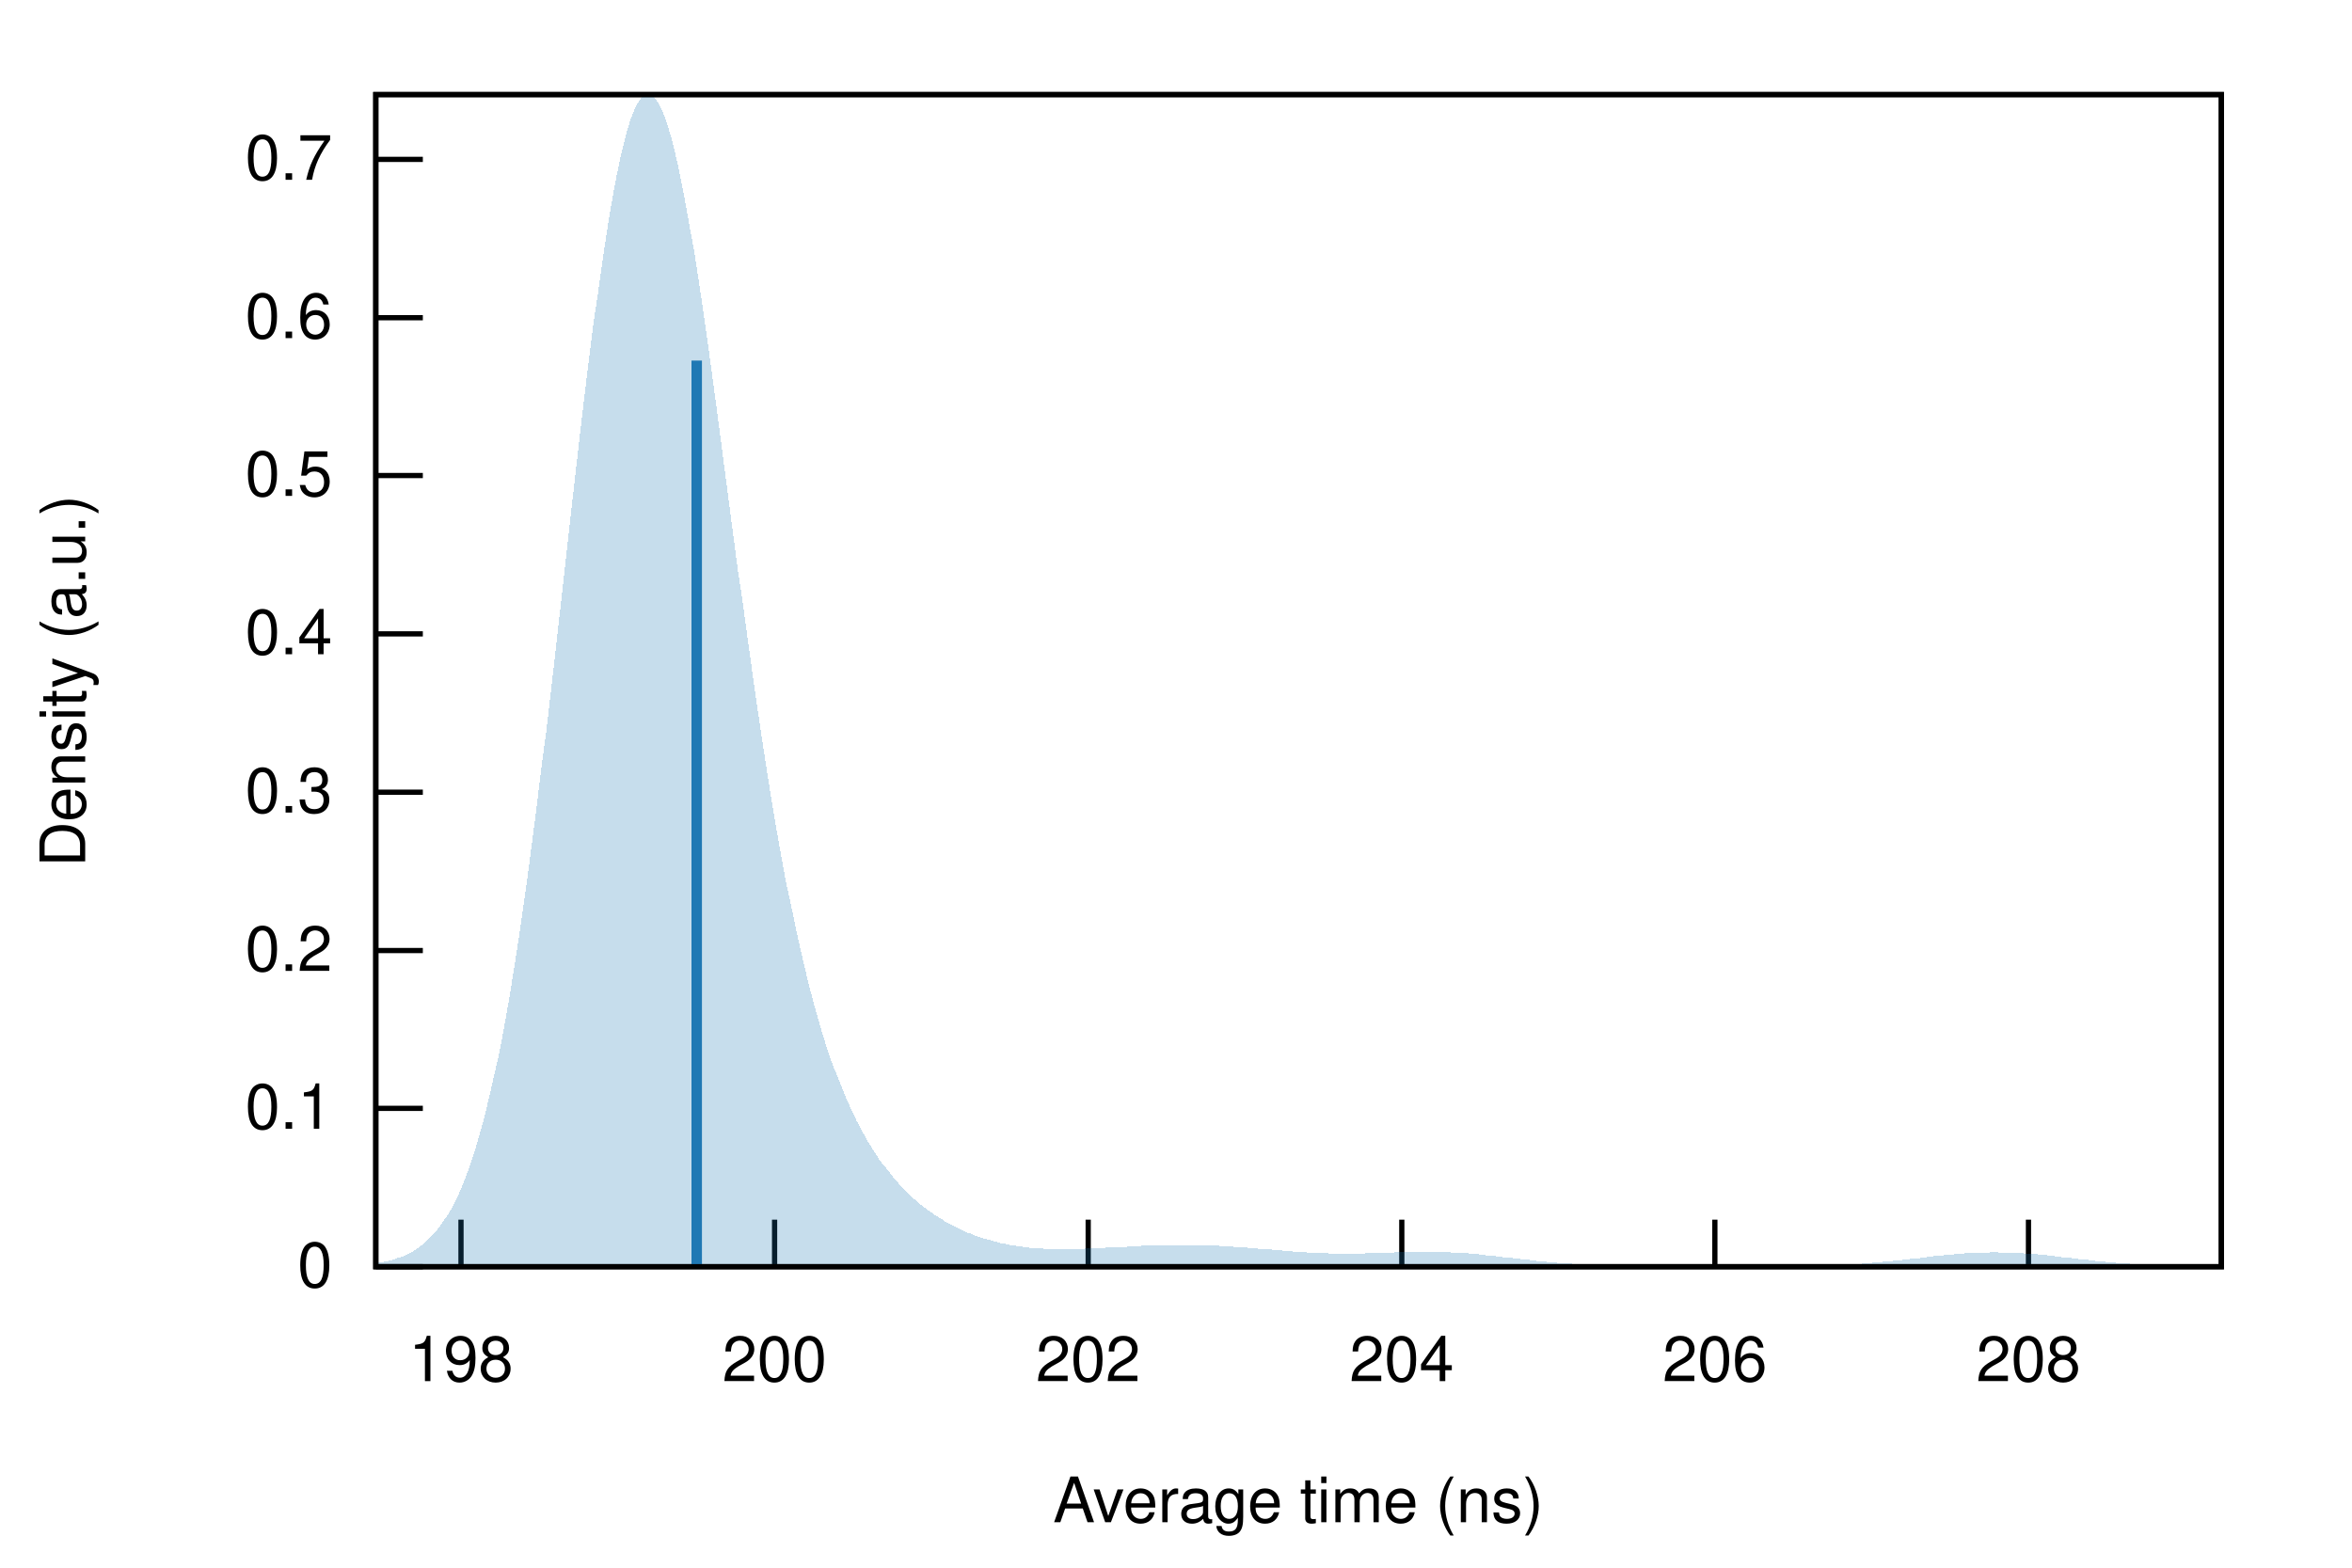
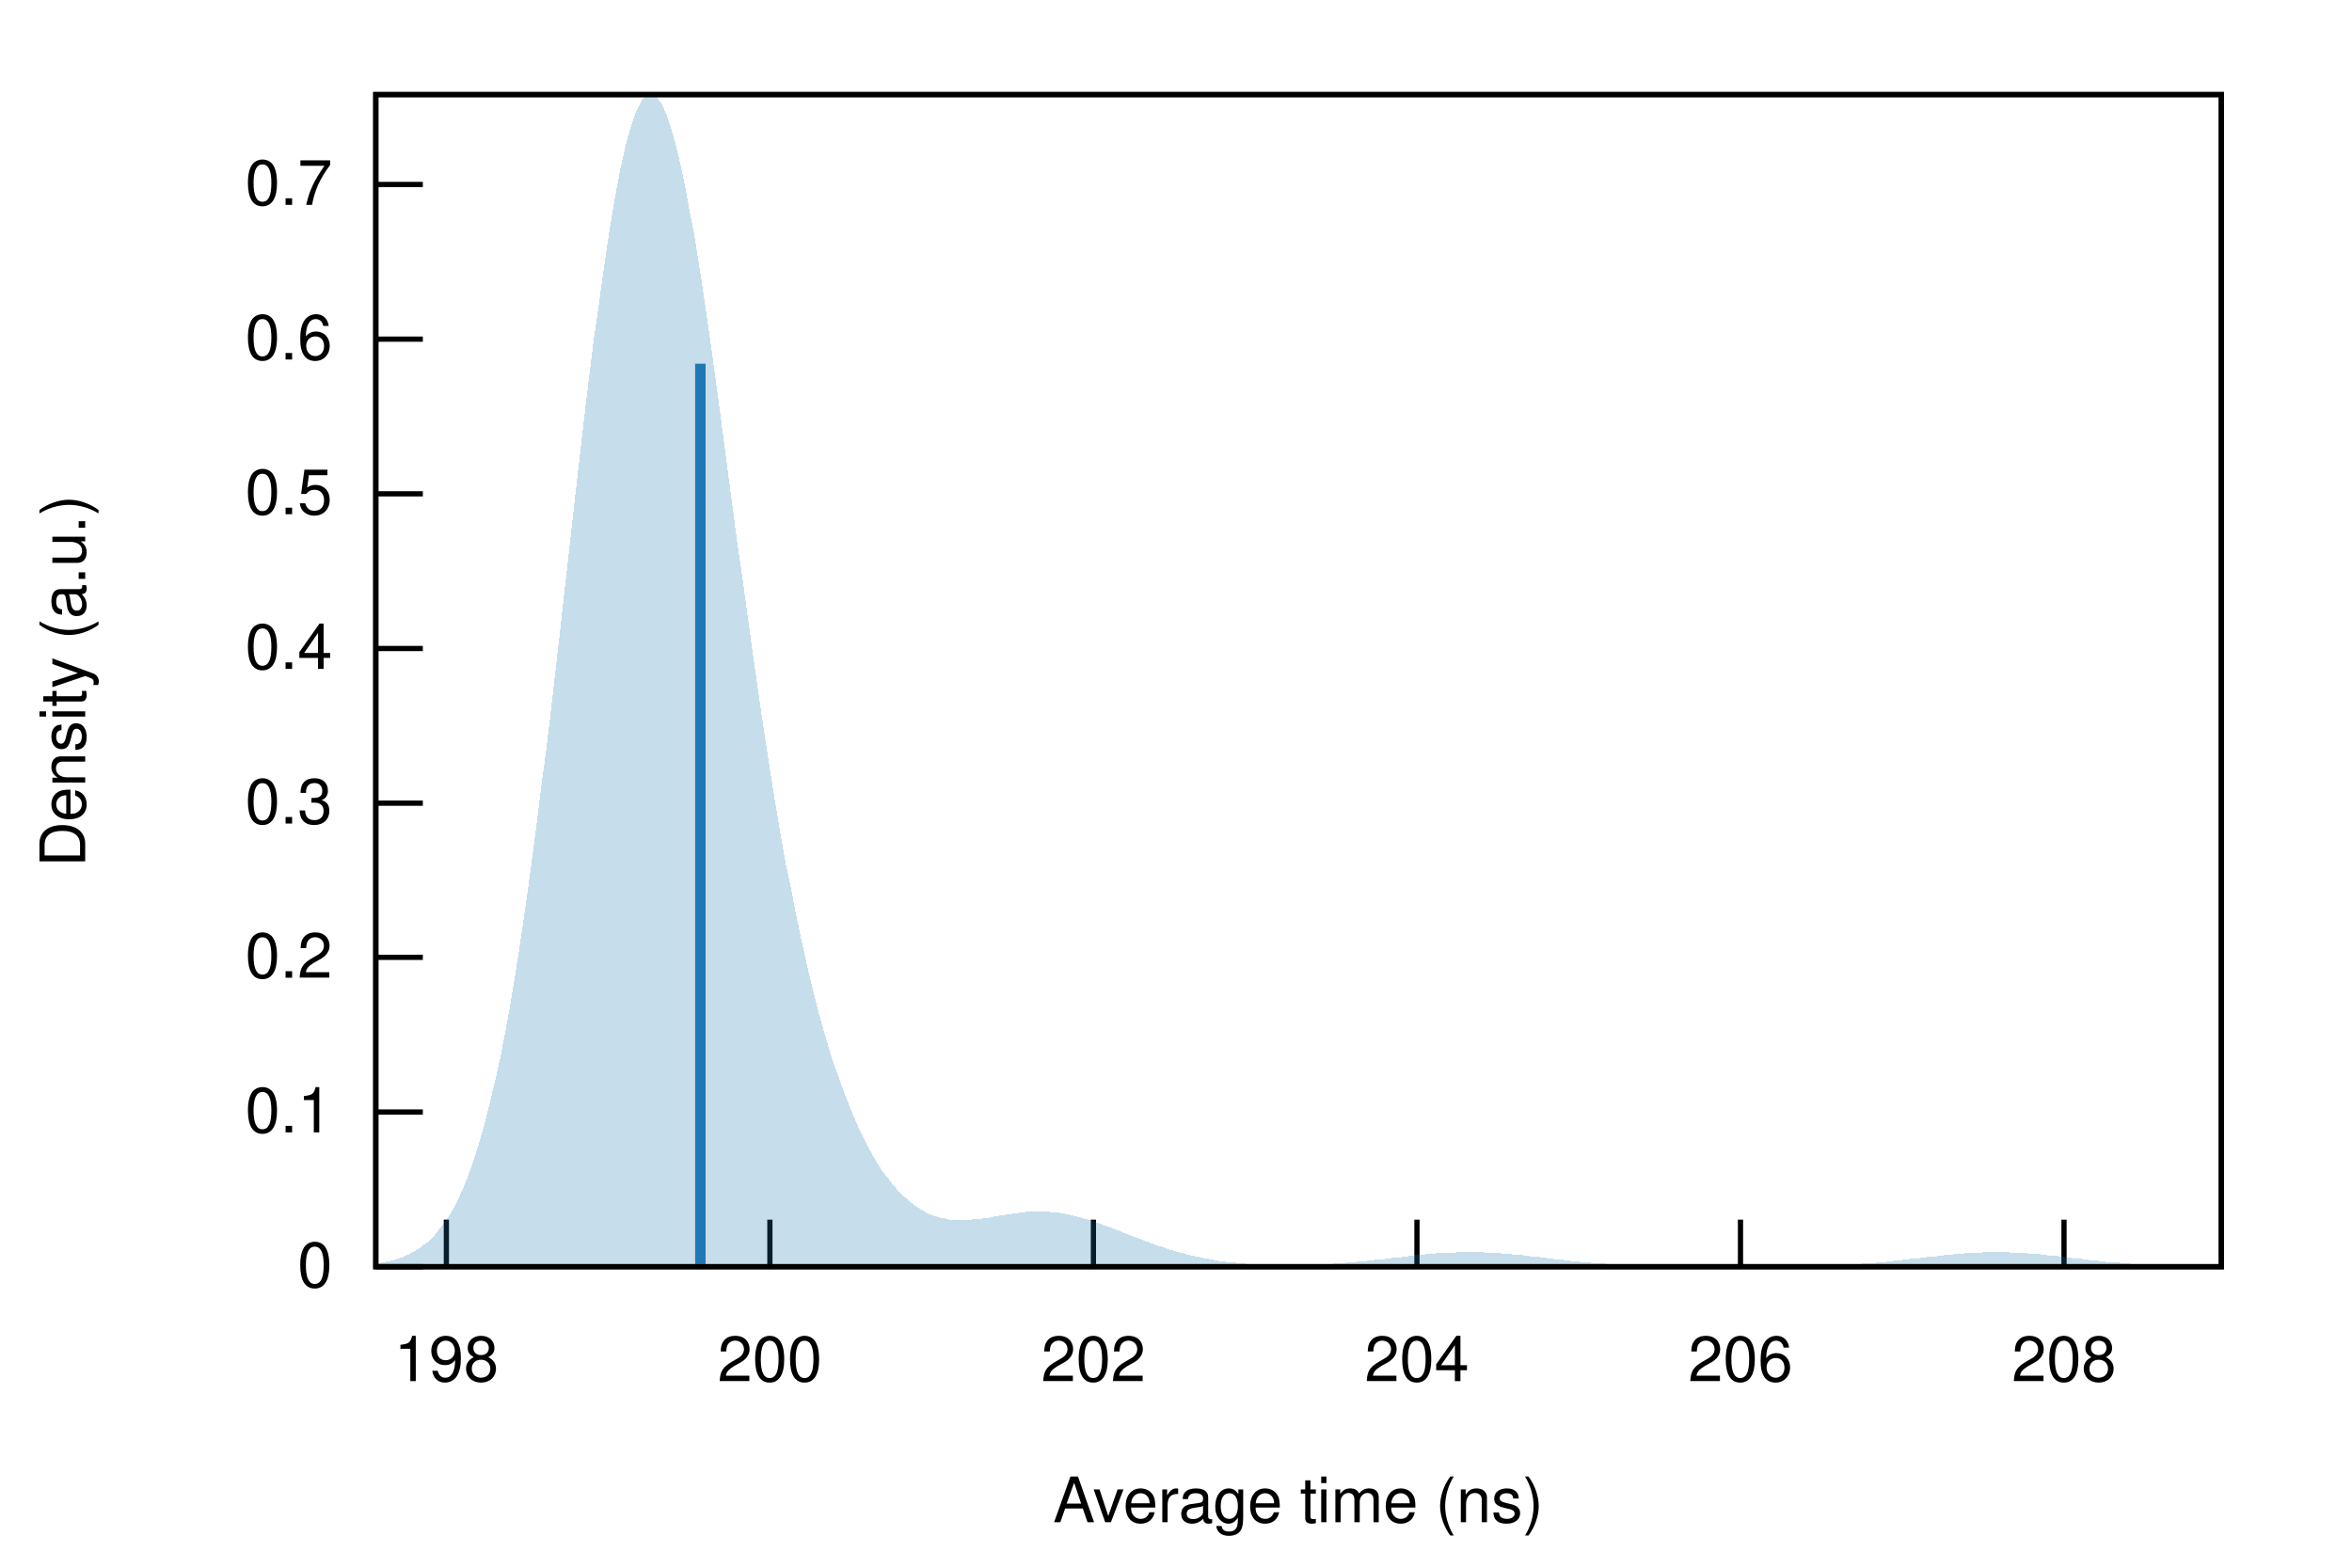
<svg xmlns="http://www.w3.org/2000/svg" xmlns:xlink="http://www.w3.org/1999/xlink" viewBox="0 0 450 300">
  <g id="gnuplot_canvas">
    <rect x="0" y="0" width="450" height="300" fill="none" />
    <defs>
      <circle id="gpDot" r="0.5" stroke-width="0.5" />
      <path id="gpPt0" stroke-width="0.222" stroke="currentColor" d="M-1,0 h2 M0,-1 v2" />
      <path id="gpPt1" stroke-width="0.222" stroke="currentColor" d="M-1,-1 L1,1 M1,-1 L-1,1" />
      <path id="gpPt2" stroke-width="0.222" stroke="currentColor" d="M-1,0 L1,0 M0,-1 L0,1 M-1,-1 L1,1 M-1,1 L1,-1" />
      <rect id="gpPt3" stroke-width="0.222" stroke="currentColor" x="-1" y="-1" width="2" height="2" />
      <rect id="gpPt4" stroke-width="0.222" stroke="currentColor" fill="currentColor" x="-1" y="-1" width="2" height="2" />
      <circle id="gpPt5" stroke-width="0.222" stroke="currentColor" cx="0" cy="0" r="1" />
      <use xlink:href="#gpPt5" id="gpPt6" fill="currentColor" stroke="none" />
      <path id="gpPt7" stroke-width="0.222" stroke="currentColor" d="M0,-1.33 L-1.33,0.67 L1.33,0.67 z" />
      <use xlink:href="#gpPt7" id="gpPt8" fill="currentColor" stroke="none" />
      <use xlink:href="#gpPt7" id="gpPt9" stroke="currentColor" transform="rotate(180)" />
      <use xlink:href="#gpPt9" id="gpPt10" fill="currentColor" stroke="none" />
      <use xlink:href="#gpPt3" id="gpPt11" stroke="currentColor" transform="rotate(45)" />
      <use xlink:href="#gpPt11" id="gpPt12" fill="currentColor" stroke="none" />
      <path id="gpPt13" stroke-width="0.222" stroke="currentColor" d="M0,1.330 L1.265,0.411 L0.782,-1.067 L-0.782,-1.076 L-1.265,0.411 z" />
      <use xlink:href="#gpPt13" id="gpPt14" fill="currentColor" stroke="none" />
      <filter id="textbox" filterUnits="objectBoundingBox" x="0" y="0" height="1" width="1">
        <feFlood flood-color="white" flood-opacity="1" result="bgnd" />
        <feComposite in="SourceGraphic" in2="bgnd" operator="atop" />
      </filter>
      <filter id="greybox" filterUnits="objectBoundingBox" x="0" y="0" height="1" width="1">
        <feFlood flood-color="lightgrey" flood-opacity="1" result="grey" />
        <feComposite in="SourceGraphic" in2="grey" operator="atop" />
      </filter>
    </defs>
    <g fill="none" color="white" stroke="currentColor" stroke-width="1.00" stroke-linecap="butt" stroke-linejoin="miter">
</g>
    <g fill="none" color="black" stroke="currentColor" stroke-width="1.00" stroke-linecap="butt" stroke-linejoin="miter">
      <path stroke="black" d="M71.9,242.4 L80.9,242.4  " />
      <g transform="translate(63.6,246.3)" stroke="none" fill="black" font-family="Helvetica" font-size="12.00" text-anchor="end">
        <text>
          <tspan font-family="Helvetica"> 0</tspan>
        </text>
      </g>
    </g>
    <g fill="none" color="black" stroke="currentColor" stroke-width="1.00" stroke-linecap="butt" stroke-linejoin="miter">
-       <path stroke="black" d="M71.9,212.1 L80.9,212.1  " />
-       <g transform="translate(63.6,216.0)" stroke="none" fill="black" font-family="Helvetica" font-size="12.00" text-anchor="end">
+       <path stroke="black" d="M71.9,212.8 L80.9,212.8  " />
+       <g transform="translate(63.6,216.7)" stroke="none" fill="black" font-family="Helvetica" font-size="12.00" text-anchor="end">
        <text>
          <tspan font-family="Helvetica"> 0.1</tspan>
        </text>
      </g>
    </g>
    <g fill="none" color="black" stroke="currentColor" stroke-width="1.00" stroke-linecap="butt" stroke-linejoin="miter">
-       <path stroke="black" d="M71.9,181.9 L80.9,181.9  " />
-       <g transform="translate(63.6,185.8)" stroke="none" fill="black" font-family="Helvetica" font-size="12.00" text-anchor="end">
+       <path stroke="black" d="M71.9,183.2 L80.9,183.2  " />
+       <g transform="translate(63.6,187.1)" stroke="none" fill="black" font-family="Helvetica" font-size="12.00" text-anchor="end">
        <text>
          <tspan font-family="Helvetica"> 0.2</tspan>
        </text>
      </g>
    </g>
    <g fill="none" color="black" stroke="currentColor" stroke-width="1.00" stroke-linecap="butt" stroke-linejoin="miter">
-       <path stroke="black" d="M71.9,151.6 L80.9,151.6  " />
-       <g transform="translate(63.6,155.5)" stroke="none" fill="black" font-family="Helvetica" font-size="12.00" text-anchor="end">
+       <path stroke="black" d="M71.9,153.7 L80.9,153.7  " />
+       <g transform="translate(63.6,157.6)" stroke="none" fill="black" font-family="Helvetica" font-size="12.00" text-anchor="end">
        <text>
          <tspan font-family="Helvetica"> 0.3</tspan>
        </text>
      </g>
    </g>
    <g fill="none" color="black" stroke="currentColor" stroke-width="1.00" stroke-linecap="butt" stroke-linejoin="miter">
-       <path stroke="black" d="M71.9,121.3 L80.9,121.3  " />
-       <g transform="translate(63.6,125.2)" stroke="none" fill="black" font-family="Helvetica" font-size="12.00" text-anchor="end">
+       <path stroke="black" d="M71.9,124.1 L80.9,124.1  " />
+       <g transform="translate(63.6,128.0)" stroke="none" fill="black" font-family="Helvetica" font-size="12.00" text-anchor="end">
        <text>
          <tspan font-family="Helvetica"> 0.4</tspan>
        </text>
      </g>
    </g>
    <g fill="none" color="black" stroke="currentColor" stroke-width="1.00" stroke-linecap="butt" stroke-linejoin="miter">
-       <path stroke="black" d="M71.9,91.0 L80.9,91.0  " />
-       <g transform="translate(63.6,94.9)" stroke="none" fill="black" font-family="Helvetica" font-size="12.00" text-anchor="end">
+       <path stroke="black" d="M71.9,94.5 L80.9,94.5  " />
+       <g transform="translate(63.6,98.4)" stroke="none" fill="black" font-family="Helvetica" font-size="12.00" text-anchor="end">
        <text>
          <tspan font-family="Helvetica"> 0.5</tspan>
        </text>
      </g>
    </g>
    <g fill="none" color="black" stroke="currentColor" stroke-width="1.00" stroke-linecap="butt" stroke-linejoin="miter">
-       <path stroke="black" d="M71.9,60.8 L80.9,60.8  " />
-       <g transform="translate(63.6,64.7)" stroke="none" fill="black" font-family="Helvetica" font-size="12.00" text-anchor="end">
+       <path stroke="black" d="M71.9,64.9 L80.9,64.9  " />
+       <g transform="translate(63.6,68.8)" stroke="none" fill="black" font-family="Helvetica" font-size="12.00" text-anchor="end">
        <text>
          <tspan font-family="Helvetica"> 0.6</tspan>
        </text>
      </g>
    </g>
    <g fill="none" color="black" stroke="currentColor" stroke-width="1.00" stroke-linecap="butt" stroke-linejoin="miter">
-       <path stroke="black" d="M71.9,30.5 L80.9,30.5  " />
-       <g transform="translate(63.6,34.4)" stroke="none" fill="black" font-family="Helvetica" font-size="12.00" text-anchor="end">
+       <path stroke="black" d="M71.9,35.3 L80.9,35.3  " />
+       <g transform="translate(63.6,39.2)" stroke="none" fill="black" font-family="Helvetica" font-size="12.00" text-anchor="end">
        <text>
          <tspan font-family="Helvetica"> 0.7</tspan>
        </text>
      </g>
    </g>
    <g fill="none" color="black" stroke="currentColor" stroke-width="1.00" stroke-linecap="butt" stroke-linejoin="miter">
-       <path stroke="black" d="M88.2,242.4 L88.2,233.4  " />
-       <g transform="translate(88.2,264.3)" stroke="none" fill="black" font-family="Helvetica" font-size="12.00" text-anchor="middle">
+       <path stroke="black" d="M85.4,242.4 L85.4,233.4  " />
+       <g transform="translate(85.4,264.3)" stroke="none" fill="black" font-family="Helvetica" font-size="12.00" text-anchor="middle">
        <text>
          <tspan font-family="Helvetica"> 198</tspan>
        </text>
      </g>
    </g>
    <g fill="none" color="black" stroke="currentColor" stroke-width="1.00" stroke-linecap="butt" stroke-linejoin="miter">
-       <path stroke="black" d="M148.2,242.4 L148.2,233.4  " />
-       <g transform="translate(148.2,264.3)" stroke="none" fill="black" font-family="Helvetica" font-size="12.00" text-anchor="middle">
+       <path stroke="black" d="M147.3,242.4 L147.3,233.4  " />
+       <g transform="translate(147.3,264.3)" stroke="none" fill="black" font-family="Helvetica" font-size="12.00" text-anchor="middle">
        <text>
          <tspan font-family="Helvetica"> 200</tspan>
        </text>
      </g>
    </g>
    <g fill="none" color="black" stroke="currentColor" stroke-width="1.00" stroke-linecap="butt" stroke-linejoin="miter">
-       <path stroke="black" d="M208.2,242.4 L208.2,233.4  " />
-       <g transform="translate(208.2,264.3)" stroke="none" fill="black" font-family="Helvetica" font-size="12.00" text-anchor="middle">
+       <path stroke="black" d="M209.2,242.4 L209.2,233.4  " />
+       <g transform="translate(209.2,264.3)" stroke="none" fill="black" font-family="Helvetica" font-size="12.00" text-anchor="middle">
        <text>
          <tspan font-family="Helvetica"> 202</tspan>
        </text>
      </g>
    </g>
    <g fill="none" color="black" stroke="currentColor" stroke-width="1.00" stroke-linecap="butt" stroke-linejoin="miter">
-       <path stroke="black" d="M268.2,242.4 L268.2,233.4  " />
-       <g transform="translate(268.2,264.3)" stroke="none" fill="black" font-family="Helvetica" font-size="12.00" text-anchor="middle">
+       <path stroke="black" d="M271.1,242.4 L271.1,233.4  " />
+       <g transform="translate(271.1,264.3)" stroke="none" fill="black" font-family="Helvetica" font-size="12.00" text-anchor="middle">
        <text>
          <tspan font-family="Helvetica"> 204</tspan>
        </text>
      </g>
    </g>
    <g fill="none" color="black" stroke="currentColor" stroke-width="1.00" stroke-linecap="butt" stroke-linejoin="miter">
-       <path stroke="black" d="M328.1,242.4 L328.1,233.4  " />
-       <g transform="translate(328.1,264.3)" stroke="none" fill="black" font-family="Helvetica" font-size="12.00" text-anchor="middle">
+       <path stroke="black" d="M333.0,242.4 L333.0,233.4  " />
+       <g transform="translate(333.0,264.3)" stroke="none" fill="black" font-family="Helvetica" font-size="12.00" text-anchor="middle">
        <text>
          <tspan font-family="Helvetica"> 206</tspan>
        </text>
      </g>
    </g>
    <g fill="none" color="black" stroke="currentColor" stroke-width="1.00" stroke-linecap="butt" stroke-linejoin="miter">
-       <path stroke="black" d="M388.1,242.4 L388.1,233.4  " />
-       <g transform="translate(388.1,264.3)" stroke="none" fill="black" font-family="Helvetica" font-size="12.00" text-anchor="middle">
+       <path stroke="black" d="M394.9,242.4 L394.9,233.4  " />
+       <g transform="translate(394.9,264.3)" stroke="none" fill="black" font-family="Helvetica" font-size="12.00" text-anchor="middle">
        <text>
          <tspan font-family="Helvetica"> 208</tspan>
        </text>
      </g>
    </g>
    <g fill="none" color="black" stroke="currentColor" stroke-width="1.00" stroke-linecap="butt" stroke-linejoin="miter">
</g>
    <g fill="none" color="black" stroke="currentColor" stroke-width="1.00" stroke-linecap="butt" stroke-linejoin="miter">
      <path stroke="black" d="M71.9,18.1 L71.9,242.4 L425.0,242.4 L425.0,18.1 L71.9,18.1 Z  " />
    </g>
    <g fill="none" color="black" stroke="currentColor" stroke-width="1.00" stroke-linecap="butt" stroke-linejoin="miter">
      <g transform="translate(16.3,130.3) rotate(270)" stroke="none" fill="black" font-family="Helvetica" font-size="12.00" text-anchor="middle">
        <text>
          <tspan font-family="Helvetica">Density (a.u.)</tspan>
        </text>
      </g>
    </g>
    <g fill="none" color="black" stroke="currentColor" stroke-width="1.00" stroke-linecap="butt" stroke-linejoin="miter">
      <g transform="translate(248.4,291.3)" stroke="none" fill="black" font-family="Helvetica" font-size="12.00" text-anchor="middle">
        <text>
          <tspan font-family="Helvetica">Average time (ns)</tspan>
        </text>
      </g>
    </g>
    <g fill="none" color="black" stroke="currentColor" stroke-width="1.00" stroke-linecap="butt" stroke-linejoin="miter">
</g>
    <g id="gnuplot_plot_1">
      <g fill="none" color="black" stroke="currentColor" stroke-width="1.00" stroke-linecap="butt" stroke-linejoin="miter">
        <g stroke="none" shape-rendering="crispEdges">
-           <polygon fill="rgb( 31, 120, 180)" fill-opacity="0.25" points="71.9,241.7 72.6,241.6 73.3,241.5 74.0,241.4 74.7,241.2 75.4,241.0 76.1,240.7 76.9,240.5 77.6,240.2 78.3,239.8 79.0,239.5 79.7,239.0 80.4,238.5 81.1,238.0 81.8,237.3 82.5,236.6 83.2,235.9 83.9,235.0 84.6,234.0 85.3,233.0 86.1,231.8 86.8,230.5 87.5,229.1 88.2,227.5 88.9,225.8 89.6,223.9 90.3,221.9 91.0,219.7 91.7,217.3 92.4,214.8 93.1,212.0 93.8,209.1 94.5,205.9 95.3,202.5 96.0,199.0 96.7,195.2 97.4,191.2 98.1,186.9 98.8,182.5 99.5,177.9 100.2,173.0 100.9,168.0 101.6,162.7 102.3,157.3 103.0,151.7 103.7,146.0 104.5,140.1 105.2,134.1 105.9,128.0 106.6,121.8 107.3,115.6 108.0,109.3 108.7,103.1 109.4,96.8 110.1,90.7 110.8,84.5 111.5,78.5 112.2,72.7 112.9,67.0 113.6,61.5 114.4,56.2 115.1,51.1 115.8,46.4 116.5,41.9 117.2,37.8 117.9,34.0 118.6,30.6 119.3,27.6 120.0,24.9 120.7,22.7 121.4,20.9 122.1,19.6 122.8,18.6 123.6,18.1 124.3,18.1 125.0,18.5 125.7,19.3 126.4,20.5 127.1,22.2 127.8,24.2 128.5,26.6 129.2,29.4 129.9,32.5 130.6,36.0 131.3,39.7 132.0,43.7 132.8,48.0 133.5,52.5 134.2,57.2 134.9,62.0 135.6,67.0 136.3,72.1 137.0,77.3 137.7,82.6 138.4,88.0 139.1,93.3 139.8,98.7 140.5,104.0 141.2,109.3 142.0,114.6 142.7,119.7 143.4,124.8 144.1,129.8 144.8,134.7 145.5,139.5 146.2,144.1 146.9,148.6 147.6,153.0 148.3,157.2 149.0,161.2 149.7,165.1 150.4,168.9 151.2,172.5 151.9,175.9 152.6,179.2 153.3,182.3 154.0,185.3 154.7,188.2 155.4,190.9 156.1,193.5 156.8,195.9 157.5,198.3 158.2,200.5 158.9,202.6 159.6,204.5 160.4,206.4 161.1,208.2 161.8,209.9 162.5,211.5 163.2,213.0 163.9,214.5 164.6,215.8 165.3,217.1 166.0,218.4 166.7,219.5 167.4,220.6 168.1,221.7 168.8,222.7 169.6,223.6 170.3,224.5 171.0,225.4 171.7,226.2 172.4,227.0 173.1,227.7 173.8,228.4 174.5,229.1 175.2,229.7 175.9,230.3 176.6,230.9 177.3,231.4 178.0,231.9 178.7,232.4 179.5,232.9 180.2,233.3 180.9,233.8 181.6,234.2 182.3,234.5 183.0,234.9 183.7,235.2 184.4,235.6 185.1,235.9 185.8,236.1 186.5,236.4 187.2,236.7 187.9,236.9 188.7,237.1 189.4,237.3 190.1,237.5 190.8,237.7 191.5,237.9 192.2,238.0 192.9,238.2 193.6,238.3 194.3,238.4 195.0,238.5 195.7,238.6 196.4,238.7 197.1,238.8 197.9,238.8 198.6,238.9 199.3,238.9 200.0,239.0 200.7,239.0 201.4,239.0 202.1,239.0 202.8,239.0 203.5,239.0 204.2,239.0 204.9,239.0 205.6,239.0 206.3,239.0 207.1,239.0 207.8,238.9 208.5,238.9 209.2,238.9 209.9,238.8 210.6,238.8 211.3,238.8 212.0,238.7 212.7,238.7 213.4,238.7 214.1,238.6 214.8,238.6 215.5,238.6 216.3,238.5 217.0,238.5 217.7,238.5 218.4,238.4 219.1,238.4 219.8,238.4 220.5,238.4 221.2,238.3 221.9,238.3 222.6,238.3 223.3,238.3 224.0,238.3 224.7,238.3 225.5,238.3 226.2,238.3 226.9,238.3 227.6,238.3 228.3,238.3 229.0,238.3 229.7,238.3 230.4,238.3 231.1,238.4 231.8,238.4 232.5,238.4 233.2,238.4 233.9,238.5 234.7,238.5 235.4,238.5 236.1,238.6 236.8,238.6 237.5,238.7 238.2,238.7 238.9,238.8 239.6,238.8 240.3,238.9 241.0,239.0 241.7,239.0 242.4,239.1 243.1,239.1 243.9,239.2 244.6,239.3 245.3,239.3 246.0,239.4 246.7,239.4 247.4,239.5 248.1,239.5 248.8,239.6 249.5,239.6 250.2,239.7 250.9,239.7 251.6,239.8 252.3,239.8 253.0,239.8 253.8,239.8 254.5,239.9 255.2,239.9 255.9,239.9 256.6,239.9 257.3,239.9 258.0,239.9 258.7,239.9 259.4,239.9 260.1,239.9 260.8,239.9 261.5,239.8 262.2,239.8 263.0,239.8 263.7,239.8 264.4,239.7 265.1,239.7 265.8,239.7 266.5,239.7 267.2,239.6 267.9,239.6 268.6,239.6 269.3,239.6 270.0,239.5 270.7,239.5 271.4,239.5 272.2,239.5 272.9,239.5 273.6,239.5 274.3,239.5 275.0,239.5 275.7,239.6 276.4,239.6 277.1,239.6 277.8,239.7 278.5,239.7 279.2,239.7 279.9,239.8 280.6,239.8 281.4,239.9 282.1,240.0 282.8,240.0 283.5,240.1 284.2,240.2 284.9,240.3 285.6,240.3 286.3,240.4 287.0,240.5 287.7,240.6 288.4,240.7 289.1,240.7 289.8,240.8 290.6,240.9 291.3,241.0 292.0,241.1 292.7,241.1 293.4,241.2 294.1,241.3 294.8,241.4 295.5,241.4 296.2,241.5 296.9,241.6 297.6,241.6 298.3,241.7 299.0,241.7 299.8,241.8 300.5,241.8 301.2,241.9 301.9,241.9 302.6,242.0 303.3,242.0 304.0,242.1 304.7,242.1 305.4,242.1 306.1,242.1 306.8,242.2 307.5,242.2 308.2,242.2 309.0,242.2 309.7,242.3 310.4,242.3 311.1,242.3 311.8,242.3 312.5,242.3 313.2,242.3 313.9,242.3 314.6,242.3 315.3,242.3 316.0,242.4 316.7,242.4 317.4,242.4 318.2,242.4 318.9,242.4 319.6,242.4 320.3,242.4 321.0,242.4 321.7,242.4 322.4,242.4 323.1,242.4 323.8,242.4 324.5,242.4 325.2,242.4 325.9,242.4 326.6,242.4 327.3,242.4 328.1,242.4 328.8,242.4 329.5,242.4 330.2,242.4 330.9,242.4 331.6,242.4 332.3,242.4 333.0,242.4 333.7,242.4 334.4,242.4 335.1,242.4 335.8,242.4 336.5,242.4 337.3,242.4 338.0,242.4 338.7,242.4 339.4,242.4 340.1,242.4 340.8,242.3 341.5,242.3 342.2,242.3 342.9,242.3 343.6,242.3 344.3,242.3 345.0,242.3 345.7,242.3 346.5,242.3 347.2,242.2 347.9,242.2 348.6,242.2 349.3,242.2 350.0,242.1 350.7,242.1 351.4,242.1 352.1,242.1 352.8,242.0 353.5,242.0 354.2,241.9 354.9,241.9 355.7,241.9 356.4,241.8 357.1,241.7 357.8,241.7 358.5,241.6 359.2,241.6 359.9,241.5 360.6,241.4 361.3,241.4 362.0,241.3 362.7,241.2 363.4,241.2 364.1,241.1 364.9,241.0 365.6,240.9 366.3,240.8 367.0,240.8 367.7,240.7 368.4,240.6 369.1,240.5 369.8,240.4 370.5,240.3 371.2,240.3 371.9,240.2 372.6,240.1 373.3,240.1 374.1,240.0 374.8,239.9 375.5,239.9 376.2,239.8 376.9,239.8 377.6,239.8 378.3,239.7 379.0,239.7 379.7,239.7 380.4,239.7 381.1,239.6 381.8,239.6 382.5,239.7 383.3,239.7 384.0,239.7 384.7,239.7 385.4,239.7 386.1,239.8 386.8,239.8 387.5,239.9 388.2,239.9 388.9,240.0 389.6,240.0 390.3,240.1 391.0,240.2 391.7,240.2 392.4,240.3 393.2,240.4 393.9,240.5 394.6,240.6 395.3,240.6 396.0,240.7 396.7,240.8 397.4,240.9 398.1,241.0 398.8,241.0 399.5,241.1 400.2,241.2 400.9,241.3 401.6,241.3 402.4,241.4 403.1,241.5 403.8,241.5 404.5,241.6 405.2,241.7 405.9,241.7 406.6,241.8 407.3,241.8 408.0,241.9 408.7,241.9 409.4,242.0 410.1,242.0 410.8,242.0 411.6,242.1 412.3,242.1 413.0,242.1 413.7,242.2 414.4,242.2 415.1,242.2 415.8,242.2 416.5,242.2 417.2,242.3 417.9,242.3 418.6,242.3 419.3,242.3 420.0,242.3 420.8,242.3 421.5,242.3 422.2,242.3 422.9,242.4 423.6,242.4 424.3,242.4 425.0,242.4 425.0,242.4 424.3,242.4 423.6,242.4 422.9,242.4 422.2,242.4 421.5,242.4 420.8,242.4 420.0,242.4 419.3,242.4 418.6,242.4 417.9,242.4 417.2,242.4 416.5,242.4 415.8,242.4 415.1,242.4 414.4,242.4 413.7,242.4 413.0,242.4 412.3,242.4 411.6,242.4 410.8,242.4 410.1,242.4 409.4,242.4 408.7,242.4 408.0,242.4 407.3,242.4 406.6,242.4 405.9,242.4 405.2,242.4 404.5,242.4 403.8,242.4 403.1,242.4 402.4,242.4 401.6,242.4 400.9,242.4 400.2,242.4 399.5,242.4 398.8,242.4 398.1,242.4 397.4,242.4 396.7,242.4 396.0,242.4 395.3,242.4 394.6,242.4 393.9,242.4 393.2,242.4 392.4,242.4 391.7,242.4 391.0,242.4 390.3,242.4 389.6,242.4 388.9,242.4 388.2,242.4 387.5,242.4 386.8,242.4 386.1,242.4 385.4,242.4 384.7,242.4 384.0,242.4 383.3,242.4 382.5,242.4 381.8,242.4 381.1,242.4 380.4,242.4 379.7,242.4 379.0,242.4 378.3,242.4 377.6,242.4 376.9,242.4 376.2,242.4 375.5,242.4 374.8,242.4 374.1,242.4 373.3,242.4 372.6,242.4 371.9,242.4 371.2,242.4 370.5,242.4 369.8,242.4 369.1,242.4 368.4,242.4 367.7,242.4 367.0,242.4 366.3,242.4 365.6,242.4 364.9,242.4 364.1,242.4 363.4,242.4 362.7,242.4 362.0,242.4 361.3,242.4 360.6,242.4 359.9,242.4 359.2,242.4 358.5,242.4 357.8,242.4 357.1,242.4 356.4,242.4 355.7,242.4 354.9,242.4 354.2,242.4 353.5,242.4 352.8,242.4 352.1,242.4 351.4,242.4 350.7,242.4 350.0,242.4 349.3,242.4 348.6,242.4 347.9,242.4 347.2,242.4 346.5,242.4 345.7,242.4 345.0,242.4 344.3,242.4 343.6,242.4 342.9,242.4 342.2,242.4 341.5,242.4 340.8,242.4 340.1,242.4 339.4,242.4 338.7,242.4 338.0,242.4 337.3,242.4 336.5,242.4 335.8,242.4 335.1,242.4 334.4,242.4 333.7,242.4 333.0,242.4 332.3,242.4 331.6,242.4 330.9,242.4 330.2,242.4 329.5,242.4 328.8,242.4 328.1,242.4 327.3,242.4 326.6,242.4 325.9,242.4 325.2,242.4 324.5,242.4 323.8,242.4 323.1,242.4 322.4,242.4 321.7,242.4 321.0,242.4 320.3,242.4 319.6,242.4 318.9,242.4 318.2,242.4 317.4,242.4 316.7,242.4 316.0,242.4 315.3,242.4 314.6,242.4 313.9,242.4 313.2,242.4 312.5,242.4 311.8,242.4 311.1,242.4 310.4,242.4 309.7,242.4 309.0,242.4 308.2,242.4 307.5,242.4 306.8,242.4 306.1,242.4 305.4,242.4 304.7,242.4 304.0,242.4 303.3,242.4 302.6,242.4 301.9,242.4 301.2,242.4 300.5,242.4 299.8,242.4 299.0,242.4 298.3,242.4 297.6,242.4 296.9,242.4 296.2,242.4 295.5,242.4 294.8,242.4 294.1,242.4 293.4,242.4 292.7,242.4 292.0,242.4 291.3,242.4 290.6,242.4 289.8,242.4 289.1,242.4 288.4,242.4 287.7,242.4 287.0,242.4 286.3,242.4 285.6,242.4 284.9,242.4 284.2,242.4 283.5,242.4 282.8,242.4 282.1,242.4 281.4,242.4 280.6,242.4 279.9,242.4 279.2,242.4 278.5,242.4 277.8,242.4 277.1,242.4 276.4,242.4 275.7,242.4 275.0,242.4 274.3,242.4 273.6,242.4 272.9,242.4 272.2,242.4 271.4,242.4 270.7,242.4 270.0,242.4 269.3,242.4 268.6,242.4 267.9,242.4 267.2,242.4 266.5,242.4 265.8,242.4 265.1,242.4 264.4,242.4 263.7,242.4 263.0,242.4 262.2,242.4 261.5,242.4 260.8,242.4 260.1,242.4 259.4,242.4 258.7,242.4 258.0,242.4 257.3,242.4 256.6,242.4 255.9,242.4 255.2,242.4 254.5,242.4 253.8,242.4 253.0,242.4 252.3,242.4 251.6,242.4 250.9,242.4 250.2,242.4 249.5,242.4 248.8,242.4 248.1,242.4 247.4,242.4 246.7,242.4 246.0,242.4 245.3,242.4 244.6,242.4 243.9,242.4 243.1,242.4 242.4,242.4 241.7,242.4 241.0,242.4 240.3,242.4 239.6,242.4 238.9,242.4 238.2,242.4 237.5,242.4 236.8,242.4 236.1,242.4 235.4,242.4 234.7,242.4 233.9,242.4 233.2,242.4 232.5,242.4 231.8,242.4 231.1,242.4 230.4,242.4 229.7,242.4 229.0,242.4 228.3,242.4 227.6,242.4 226.9,242.4 226.2,242.4 225.5,242.4 224.7,242.4 224.0,242.4 223.3,242.4 222.6,242.4 221.9,242.4 221.2,242.4 220.5,242.4 219.8,242.4 219.1,242.4 218.4,242.4 217.7,242.4 217.0,242.4 216.3,242.4 215.5,242.4 214.8,242.4 214.1,242.4 213.4,242.4 212.7,242.4 212.0,242.4 211.3,242.4 210.6,242.4 209.9,242.4 209.2,242.4 208.5,242.4 207.8,242.4 207.1,242.4 206.3,242.4 205.6,242.4 204.9,242.4 204.2,242.4 203.5,242.4 202.8,242.4 202.1,242.4 201.4,242.4 200.7,242.4 200.0,242.4 199.3,242.4 198.6,242.4 197.9,242.4 197.1,242.4 196.4,242.4 195.7,242.4 195.0,242.4 194.3,242.4 193.6,242.4 192.9,242.4 192.2,242.4 191.5,242.4 190.8,242.4 190.1,242.4 189.4,242.4 188.7,242.4 187.9,242.4 187.2,242.4 186.5,242.4 185.8,242.4 185.1,242.4 184.4,242.4 183.7,242.4 183.0,242.4 182.3,242.4 181.6,242.4 180.9,242.4 180.2,242.4 179.5,242.4 178.7,242.4 178.0,242.4 177.3,242.4 176.6,242.4 175.9,242.4 175.2,242.4 174.5,242.4 173.8,242.4 173.1,242.4 172.4,242.4 171.7,242.4 171.0,242.4 170.3,242.4 169.6,242.4 168.8,242.4 168.1,242.4 167.4,242.4 166.7,242.4 166.0,242.4 165.3,242.4 164.6,242.4 163.9,242.4 163.2,242.4 162.5,242.4 161.8,242.4 161.1,242.4 160.4,242.4 159.6,242.4 158.9,242.4 158.2,242.4 157.5,242.4 156.8,242.4 156.1,242.4 155.4,242.4 154.7,242.4 154.0,242.4 153.3,242.4 152.6,242.4 151.9,242.4 151.2,242.4 150.4,242.4 149.7,242.4 149.0,242.4 148.3,242.4 147.6,242.4 146.9,242.4 146.2,242.4 145.5,242.4 144.8,242.4 144.1,242.4 143.4,242.4 142.7,242.4 142.0,242.4 141.2,242.4 140.5,242.4 139.8,242.4 139.1,242.4 138.4,242.4 137.7,242.4 137.0,242.4 136.3,242.4 135.6,242.4 134.9,242.4 134.2,242.4 133.5,242.4 132.8,242.4 132.0,242.4 131.3,242.4 130.6,242.4 129.9,242.4 129.2,242.4 128.5,242.4 127.8,242.4 127.1,242.4 126.4,242.4 125.7,242.4 125.0,242.4 124.3,242.4 123.6,242.4 122.8,242.4 122.1,242.4 121.4,242.4 120.7,242.4 120.0,242.4 119.3,242.4 118.6,242.4 117.9,242.4 117.2,242.4 116.5,242.4 115.8,242.4 115.1,242.4 114.4,242.4 113.6,242.4 112.9,242.4 112.2,242.4 111.5,242.4 110.8,242.4 110.1,242.4 109.4,242.4 108.7,242.4 108.0,242.4 107.3,242.4 106.6,242.4 105.9,242.4 105.2,242.4 104.5,242.4 103.7,242.4 103.0,242.4 102.3,242.4 101.6,242.4 100.9,242.4 100.2,242.4 99.5,242.4 98.8,242.4 98.1,242.4 97.4,242.4 96.7,242.4 96.0,242.4 95.3,242.4 94.5,242.4 93.8,242.4 93.1,242.4 92.4,242.4 91.7,242.4 91.0,242.4 90.3,242.4 89.6,242.4 88.9,242.4 88.2,242.4 87.5,242.4 86.8,242.4 86.1,242.4 85.3,242.4 84.6,242.4 83.9,242.4 83.2,242.4 82.5,242.4 81.8,242.4 81.1,242.4 80.4,242.4 79.7,242.4 79.0,242.4 78.3,242.4 77.6,242.4 76.9,242.4 76.1,242.4 75.4,242.4 74.7,242.4 74.0,242.4 73.3,242.4 72.6,242.4 71.9,242.4 " />
+           <polygon fill="rgb( 31, 120, 180)" fill-opacity="0.25" points="71.9,241.8 72.6,241.7 73.3,241.6 74.0,241.4 74.7,241.3 75.4,241.1 76.1,240.9 76.9,240.6 77.6,240.3 78.3,240.0 79.0,239.6 79.7,239.2 80.4,238.8 81.1,238.2 81.8,237.7 82.5,237.0 83.2,236.3 83.9,235.4 84.6,234.5 85.3,233.5 86.1,232.4 86.8,231.2 87.5,229.8 88.2,228.3 88.9,226.7 89.6,224.9 90.3,223.0 91.0,220.9 91.7,218.6 92.4,216.2 93.1,213.5 93.8,210.7 94.5,207.7 95.3,204.4 96.0,201.0 96.7,197.3 97.4,193.5 98.1,189.4 98.8,185.1 99.5,180.6 100.2,175.8 100.9,170.9 101.6,165.8 102.3,160.5 103.0,155.1 103.7,149.4 104.5,143.6 105.2,137.7 105.9,131.7 106.6,125.6 107.3,119.4 108.0,113.2 108.7,107.0 109.4,100.7 110.1,94.5 110.8,88.4 111.5,82.3 112.2,76.4 112.9,70.6 113.6,65.0 114.4,59.6 115.1,54.4 115.8,49.5 116.5,44.8 117.2,40.5 117.9,36.5 118.6,32.8 119.3,29.6 120.0,26.7 120.7,24.2 121.4,22.1 122.1,20.5 122.8,19.2 123.6,18.4 124.3,18.1 125.0,18.2 125.7,18.7 126.4,19.6 127.1,21.0 127.8,22.7 128.5,24.9 129.2,27.4 129.9,30.2 130.6,33.4 131.3,36.9 132.0,40.7 132.8,44.8 133.5,49.1 134.2,53.6 134.9,58.3 135.6,63.1 136.3,68.1 137.0,73.2 137.7,78.4 138.4,83.7 139.1,89.0 139.8,94.3 140.5,99.6 141.2,104.9 142.0,110.2 142.7,115.4 143.4,120.5 144.1,125.5 144.8,130.5 145.5,135.3 146.2,140.0 146.9,144.6 147.6,149.1 148.3,153.4 149.0,157.6 149.7,161.7 150.4,165.6 151.2,169.3 151.9,172.9 152.6,176.4 153.3,179.7 154.0,182.9 154.7,186.0 155.4,188.9 156.1,191.7 156.8,194.4 157.5,196.9 158.2,199.3 158.9,201.7 159.6,203.9 160.4,205.9 161.1,207.9 161.8,209.8 162.5,211.6 163.2,213.3 163.9,215.0 164.6,216.5 165.3,217.9 166.0,219.3 166.7,220.6 167.4,221.8 168.1,223.0 168.8,224.1 169.6,225.1 170.3,226.0 171.0,226.9 171.7,227.7 172.4,228.4 173.1,229.1 173.8,229.7 174.5,230.3 175.2,230.8 175.9,231.3 176.6,231.7 177.3,232.1 178.0,232.4 178.7,232.7 179.5,232.9 180.2,233.1 180.9,233.2 181.6,233.4 182.3,233.4 183.0,233.5 183.7,233.5 184.4,233.5 185.1,233.5 185.8,233.4 186.5,233.3 187.2,233.3 187.9,233.2 188.7,233.1 189.4,233.0 190.1,232.8 190.8,232.7 191.5,232.6 192.2,232.5 192.9,232.4 193.6,232.3 194.3,232.2 195.0,232.1 195.7,232.0 196.4,231.9 197.1,231.9 197.9,231.9 198.6,231.8 199.3,231.9 200.0,231.9 200.7,231.9 201.4,232.0 202.1,232.0 202.8,232.1 203.5,232.2 204.2,232.4 204.9,232.5 205.6,232.7 206.3,232.9 207.1,233.1 207.8,233.3 208.5,233.5 209.2,233.7 209.9,234.0 210.6,234.2 211.3,234.5 212.0,234.7 212.7,235.0 213.4,235.3 214.1,235.5 214.8,235.8 215.5,236.1 216.3,236.4 217.0,236.7 217.7,236.9 218.4,237.2 219.1,237.5 219.8,237.7 220.5,238.0 221.2,238.3 221.9,238.5 222.6,238.7 223.3,239.0 224.0,239.2 224.7,239.4 225.5,239.6 226.2,239.8 226.9,240.0 227.6,240.2 228.3,240.3 229.0,240.5 229.7,240.6 230.4,240.8 231.1,240.9 231.8,241.0 232.5,241.2 233.2,241.3 233.9,241.4 234.7,241.5 235.4,241.5 236.1,241.6 236.8,241.7 237.5,241.7 238.2,241.8 238.9,241.9 239.6,241.9 240.3,241.9 241.0,242.0 241.7,242.0 242.4,242.0 243.1,242.1 243.9,242.1 244.6,242.1 245.3,242.1 246.0,242.1 246.7,242.1 247.4,242.1 248.1,242.1 248.8,242.1 249.5,242.1 250.2,242.1 250.9,242.0 251.6,242.0 252.3,242.0 253.0,241.9 253.8,241.9 254.5,241.9 255.2,241.8 255.9,241.8 256.6,241.7 257.3,241.7 258.0,241.6 258.7,241.6 259.4,241.5 260.1,241.4 260.8,241.4 261.5,241.3 262.2,241.2 263.0,241.1 263.7,241.1 264.4,241.0 265.1,240.9 265.8,240.8 266.5,240.7 267.2,240.7 267.9,240.6 268.6,240.5 269.3,240.4 270.0,240.3 270.7,240.2 271.4,240.2 272.2,240.1 272.9,240.0 273.6,240.0 274.3,239.9 275.0,239.8 275.7,239.8 276.4,239.8 277.1,239.7 277.8,239.7 278.5,239.7 279.2,239.6 279.9,239.6 280.6,239.6 281.4,239.6 282.1,239.6 282.8,239.6 283.5,239.6 284.2,239.7 284.9,239.7 285.6,239.7 286.3,239.8 287.0,239.8 287.7,239.9 288.4,239.9 289.1,240.0 289.8,240.1 290.6,240.1 291.3,240.2 292.0,240.3 292.7,240.4 293.4,240.5 294.1,240.5 294.8,240.6 295.5,240.7 296.2,240.8 296.9,240.9 297.6,241.0 298.3,241.0 299.0,241.1 299.8,241.2 300.5,241.3 301.2,241.3 301.9,241.4 302.6,241.5 303.3,241.5 304.0,241.6 304.7,241.7 305.4,241.7 306.1,241.8 306.8,241.8 307.5,241.9 308.2,241.9 309.0,242.0 309.7,242.0 310.4,242.0 311.1,242.1 311.8,242.1 312.5,242.1 313.2,242.2 313.9,242.2 314.6,242.2 315.3,242.2 316.0,242.3 316.7,242.3 317.4,242.3 318.2,242.3 318.9,242.3 319.6,242.3 320.3,242.3 321.0,242.3 321.7,242.3 322.4,242.4 323.1,242.4 323.8,242.4 324.5,242.4 325.2,242.4 325.9,242.4 326.6,242.4 327.3,242.4 328.1,242.4 328.8,242.4 329.5,242.4 330.2,242.4 330.9,242.4 331.6,242.4 332.3,242.4 333.0,242.4 333.7,242.4 334.4,242.4 335.1,242.4 335.8,242.4 336.5,242.4 337.3,242.4 338.0,242.4 338.7,242.4 339.4,242.4 340.1,242.4 340.8,242.4 341.5,242.3 342.2,242.3 342.9,242.3 343.6,242.3 344.3,242.3 345.0,242.3 345.7,242.3 346.5,242.3 347.2,242.2 347.9,242.2 348.6,242.2 349.3,242.2 350.0,242.2 350.7,242.1 351.4,242.1 352.1,242.1 352.8,242.0 353.5,242.0 354.2,242.0 354.9,241.9 355.7,241.9 356.4,241.8 357.1,241.8 357.8,241.7 358.5,241.7 359.2,241.6 359.9,241.5 360.6,241.5 361.3,241.4 362.0,241.3 362.7,241.2 363.4,241.2 364.1,241.1 364.9,241.0 365.6,240.9 366.3,240.9 367.0,240.8 367.7,240.7 368.4,240.6 369.1,240.5 369.8,240.4 370.5,240.4 371.2,240.3 371.9,240.2 372.6,240.1 373.3,240.1 374.1,240.0 374.8,239.9 375.5,239.9 376.2,239.8 376.9,239.8 377.6,239.7 378.3,239.7 379.0,239.7 379.7,239.6 380.4,239.6 381.1,239.6 381.8,239.6 382.5,239.6 383.3,239.6 384.0,239.6 384.7,239.7 385.4,239.7 386.1,239.7 386.8,239.8 387.5,239.8 388.2,239.9 388.9,239.9 389.6,240.0 390.3,240.0 391.0,240.1 391.7,240.2 392.4,240.3 393.2,240.3 393.9,240.4 394.6,240.5 395.3,240.6 396.0,240.7 396.7,240.8 397.4,240.8 398.1,240.9 398.8,241.0 399.5,241.1 400.2,241.2 400.9,241.2 401.6,241.3 402.4,241.4 403.1,241.5 403.8,241.5 404.5,241.6 405.2,241.6 405.9,241.7 406.6,241.8 407.3,241.8 408.0,241.9 408.7,241.9 409.4,242.0 410.1,242.0 410.8,242.0 411.6,242.1 412.3,242.1 413.0,242.1 413.7,242.2 414.4,242.2 415.1,242.2 415.8,242.2 416.5,242.2 417.2,242.3 417.9,242.3 418.6,242.3 419.3,242.3 420.0,242.3 420.8,242.3 421.5,242.3 422.2,242.3 422.9,242.4 423.6,242.4 424.3,242.4 425.0,242.4 425.0,242.4 424.3,242.4 423.6,242.4 422.9,242.4 422.2,242.4 421.5,242.4 420.8,242.4 420.0,242.4 419.3,242.4 418.6,242.4 417.9,242.4 417.2,242.4 416.5,242.4 415.8,242.4 415.1,242.4 414.4,242.4 413.7,242.4 413.0,242.4 412.3,242.4 411.6,242.4 410.8,242.4 410.1,242.4 409.4,242.4 408.7,242.4 408.0,242.4 407.3,242.4 406.6,242.4 405.9,242.4 405.2,242.4 404.5,242.4 403.8,242.4 403.1,242.4 402.4,242.4 401.6,242.4 400.9,242.4 400.2,242.4 399.5,242.4 398.8,242.4 398.1,242.4 397.4,242.4 396.7,242.4 396.0,242.4 395.3,242.4 394.6,242.4 393.9,242.4 393.2,242.4 392.4,242.4 391.7,242.4 391.0,242.4 390.3,242.4 389.6,242.4 388.9,242.4 388.2,242.4 387.5,242.4 386.8,242.4 386.1,242.4 385.4,242.4 384.7,242.4 384.0,242.4 383.3,242.4 382.5,242.4 381.8,242.4 381.1,242.4 380.4,242.4 379.7,242.4 379.0,242.4 378.3,242.4 377.6,242.4 376.9,242.4 376.2,242.4 375.5,242.4 374.8,242.4 374.1,242.4 373.3,242.4 372.6,242.4 371.9,242.4 371.2,242.4 370.5,242.4 369.8,242.4 369.1,242.4 368.4,242.4 367.7,242.4 367.0,242.4 366.3,242.4 365.6,242.4 364.9,242.4 364.1,242.4 363.4,242.4 362.7,242.4 362.0,242.4 361.3,242.4 360.6,242.4 359.9,242.4 359.2,242.4 358.5,242.4 357.8,242.4 357.1,242.4 356.4,242.4 355.7,242.4 354.9,242.4 354.2,242.4 353.5,242.4 352.8,242.4 352.1,242.4 351.4,242.4 350.7,242.4 350.0,242.4 349.3,242.4 348.6,242.4 347.9,242.4 347.2,242.4 346.5,242.4 345.7,242.4 345.0,242.4 344.3,242.4 343.6,242.4 342.9,242.4 342.2,242.4 341.5,242.4 340.8,242.4 340.1,242.4 339.4,242.4 338.7,242.4 338.0,242.4 337.3,242.4 336.5,242.4 335.8,242.4 335.1,242.4 334.4,242.4 333.7,242.4 333.0,242.4 332.3,242.4 331.6,242.4 330.9,242.4 330.2,242.4 329.5,242.4 328.8,242.4 328.1,242.4 327.3,242.4 326.6,242.4 325.9,242.4 325.2,242.4 324.5,242.4 323.8,242.4 323.1,242.4 322.4,242.4 321.7,242.4 321.0,242.4 320.3,242.4 319.6,242.4 318.9,242.4 318.2,242.4 317.4,242.4 316.7,242.4 316.0,242.4 315.3,242.4 314.6,242.4 313.9,242.4 313.2,242.4 312.5,242.4 311.8,242.4 311.1,242.4 310.4,242.4 309.7,242.4 309.0,242.4 308.2,242.4 307.5,242.4 306.8,242.4 306.1,242.4 305.4,242.4 304.7,242.4 304.0,242.4 303.3,242.4 302.6,242.4 301.9,242.4 301.2,242.4 300.5,242.4 299.8,242.4 299.0,242.4 298.3,242.4 297.6,242.4 296.9,242.4 296.2,242.4 295.5,242.4 294.8,242.4 294.1,242.4 293.4,242.4 292.7,242.4 292.0,242.4 291.3,242.4 290.6,242.4 289.8,242.4 289.1,242.4 288.4,242.4 287.7,242.4 287.0,242.4 286.3,242.4 285.6,242.4 284.9,242.4 284.2,242.4 283.5,242.4 282.8,242.4 282.1,242.4 281.4,242.4 280.6,242.4 279.9,242.4 279.2,242.4 278.5,242.4 277.8,242.4 277.1,242.4 276.4,242.4 275.7,242.4 275.0,242.4 274.3,242.4 273.6,242.4 272.9,242.4 272.2,242.4 271.4,242.4 270.7,242.4 270.0,242.4 269.3,242.4 268.6,242.4 267.9,242.4 267.2,242.4 266.5,242.4 265.8,242.4 265.1,242.4 264.4,242.4 263.7,242.4 263.0,242.4 262.2,242.4 261.5,242.4 260.8,242.4 260.1,242.4 259.4,242.4 258.7,242.4 258.0,242.4 257.3,242.4 256.6,242.4 255.9,242.4 255.2,242.4 254.5,242.4 253.8,242.4 253.0,242.4 252.3,242.4 251.6,242.4 250.9,242.4 250.2,242.4 249.5,242.4 248.8,242.4 248.1,242.4 247.4,242.4 246.7,242.4 246.0,242.4 245.3,242.4 244.6,242.4 243.9,242.4 243.1,242.4 242.4,242.4 241.7,242.4 241.0,242.4 240.3,242.4 239.6,242.4 238.9,242.4 238.2,242.4 237.5,242.4 236.8,242.4 236.1,242.4 235.4,242.4 234.7,242.4 233.9,242.4 233.2,242.4 232.5,242.4 231.8,242.4 231.1,242.4 230.4,242.4 229.7,242.4 229.0,242.4 228.3,242.4 227.6,242.4 226.9,242.4 226.2,242.4 225.5,242.4 224.7,242.4 224.0,242.4 223.3,242.4 222.6,242.4 221.9,242.4 221.2,242.4 220.5,242.4 219.8,242.4 219.1,242.4 218.4,242.4 217.7,242.4 217.0,242.4 216.3,242.4 215.5,242.4 214.8,242.4 214.1,242.4 213.4,242.4 212.7,242.4 212.0,242.4 211.3,242.4 210.6,242.4 209.9,242.4 209.2,242.4 208.5,242.4 207.8,242.4 207.1,242.4 206.3,242.4 205.6,242.4 204.9,242.4 204.2,242.4 203.5,242.4 202.8,242.4 202.1,242.4 201.4,242.4 200.7,242.4 200.0,242.4 199.3,242.4 198.6,242.4 197.9,242.4 197.1,242.4 196.4,242.4 195.7,242.4 195.0,242.4 194.3,242.4 193.6,242.4 192.9,242.4 192.2,242.4 191.5,242.4 190.8,242.4 190.1,242.4 189.4,242.4 188.7,242.4 187.9,242.4 187.2,242.4 186.5,242.4 185.8,242.4 185.1,242.4 184.4,242.4 183.7,242.4 183.0,242.4 182.3,242.4 181.6,242.4 180.9,242.4 180.2,242.4 179.5,242.4 178.7,242.4 178.0,242.4 177.3,242.4 176.6,242.4 175.9,242.4 175.2,242.4 174.5,242.4 173.8,242.4 173.1,242.4 172.4,242.4 171.7,242.4 171.0,242.4 170.3,242.4 169.6,242.4 168.8,242.4 168.1,242.4 167.4,242.4 166.7,242.4 166.0,242.4 165.3,242.4 164.6,242.4 163.9,242.4 163.2,242.4 162.5,242.4 161.8,242.4 161.1,242.4 160.4,242.4 159.6,242.4 158.9,242.4 158.2,242.4 157.5,242.4 156.8,242.4 156.1,242.4 155.4,242.4 154.7,242.4 154.0,242.4 153.3,242.4 152.6,242.4 151.9,242.4 151.2,242.4 150.4,242.4 149.7,242.4 149.0,242.4 148.3,242.4 147.6,242.4 146.9,242.4 146.2,242.4 145.5,242.4 144.8,242.4 144.1,242.4 143.4,242.4 142.7,242.4 142.0,242.4 141.2,242.4 140.5,242.4 139.8,242.4 139.1,242.4 138.4,242.4 137.7,242.4 137.0,242.4 136.3,242.4 135.6,242.4 134.9,242.4 134.2,242.4 133.5,242.4 132.8,242.4 132.0,242.4 131.3,242.4 130.6,242.4 129.9,242.4 129.2,242.4 128.5,242.4 127.8,242.4 127.1,242.4 126.4,242.4 125.7,242.4 125.0,242.4 124.3,242.4 123.6,242.4 122.8,242.4 122.1,242.4 121.4,242.4 120.7,242.4 120.0,242.4 119.3,242.4 118.6,242.4 117.9,242.4 117.2,242.4 116.5,242.4 115.8,242.4 115.1,242.4 114.4,242.4 113.6,242.4 112.9,242.4 112.2,242.4 111.5,242.4 110.8,242.4 110.1,242.4 109.4,242.4 108.7,242.4 108.0,242.4 107.3,242.4 106.6,242.4 105.9,242.4 105.2,242.4 104.5,242.4 103.7,242.4 103.0,242.4 102.3,242.4 101.6,242.4 100.9,242.4 100.2,242.4 99.5,242.4 98.8,242.4 98.1,242.4 97.4,242.4 96.7,242.4 96.0,242.4 95.3,242.4 94.5,242.4 93.8,242.4 93.1,242.4 92.4,242.4 91.7,242.4 91.0,242.4 90.3,242.4 89.6,242.4 88.9,242.4 88.2,242.4 87.5,242.4 86.8,242.4 86.1,242.4 85.3,242.4 84.6,242.4 83.9,242.4 83.2,242.4 82.5,242.4 81.8,242.4 81.1,242.4 80.4,242.4 79.7,242.4 79.0,242.4 78.3,242.4 77.6,242.4 76.9,242.4 76.1,242.4 75.4,242.4 74.7,242.4 74.0,242.4 73.3,242.4 72.6,242.4 71.9,242.4 " />
        </g>
      </g>
    </g>
    <g id="gnuplot_plot_2">
      <g fill="none" color="white" stroke="rgb( 31, 120, 180)" stroke-width="2.00" stroke-linecap="butt" stroke-linejoin="miter">
</g>
      <g fill="none" color="black" stroke="currentColor" stroke-width="2.00" stroke-linecap="butt" stroke-linejoin="miter">
-         <path stroke="rgb( 31, 120, 180)" d="M133.3,242.4 L133.3,69.0  " />
+         <path stroke="rgb( 31, 120, 180)" d="M134.0,242.4 L134.0,69.6  " />
      </g>
    </g>
    <g fill="none" color="black" stroke="currentColor" stroke-width="2.00" stroke-linecap="butt" stroke-linejoin="miter">
</g>
    <g fill="none" color="black" stroke="black" stroke-width="1.00" stroke-linecap="butt" stroke-linejoin="miter">
</g>
    <g fill="none" color="black" stroke="currentColor" stroke-width="1.00" stroke-linecap="butt" stroke-linejoin="miter">
      <path stroke="black" d="M71.9,18.1 L71.9,242.4 L425.0,242.4 L425.0,18.1 L71.9,18.1 Z  " />
    </g>
    <g fill="none" color="black" stroke="currentColor" stroke-width="1.00" stroke-linecap="butt" stroke-linejoin="miter">
</g>
  </g>
</svg>
